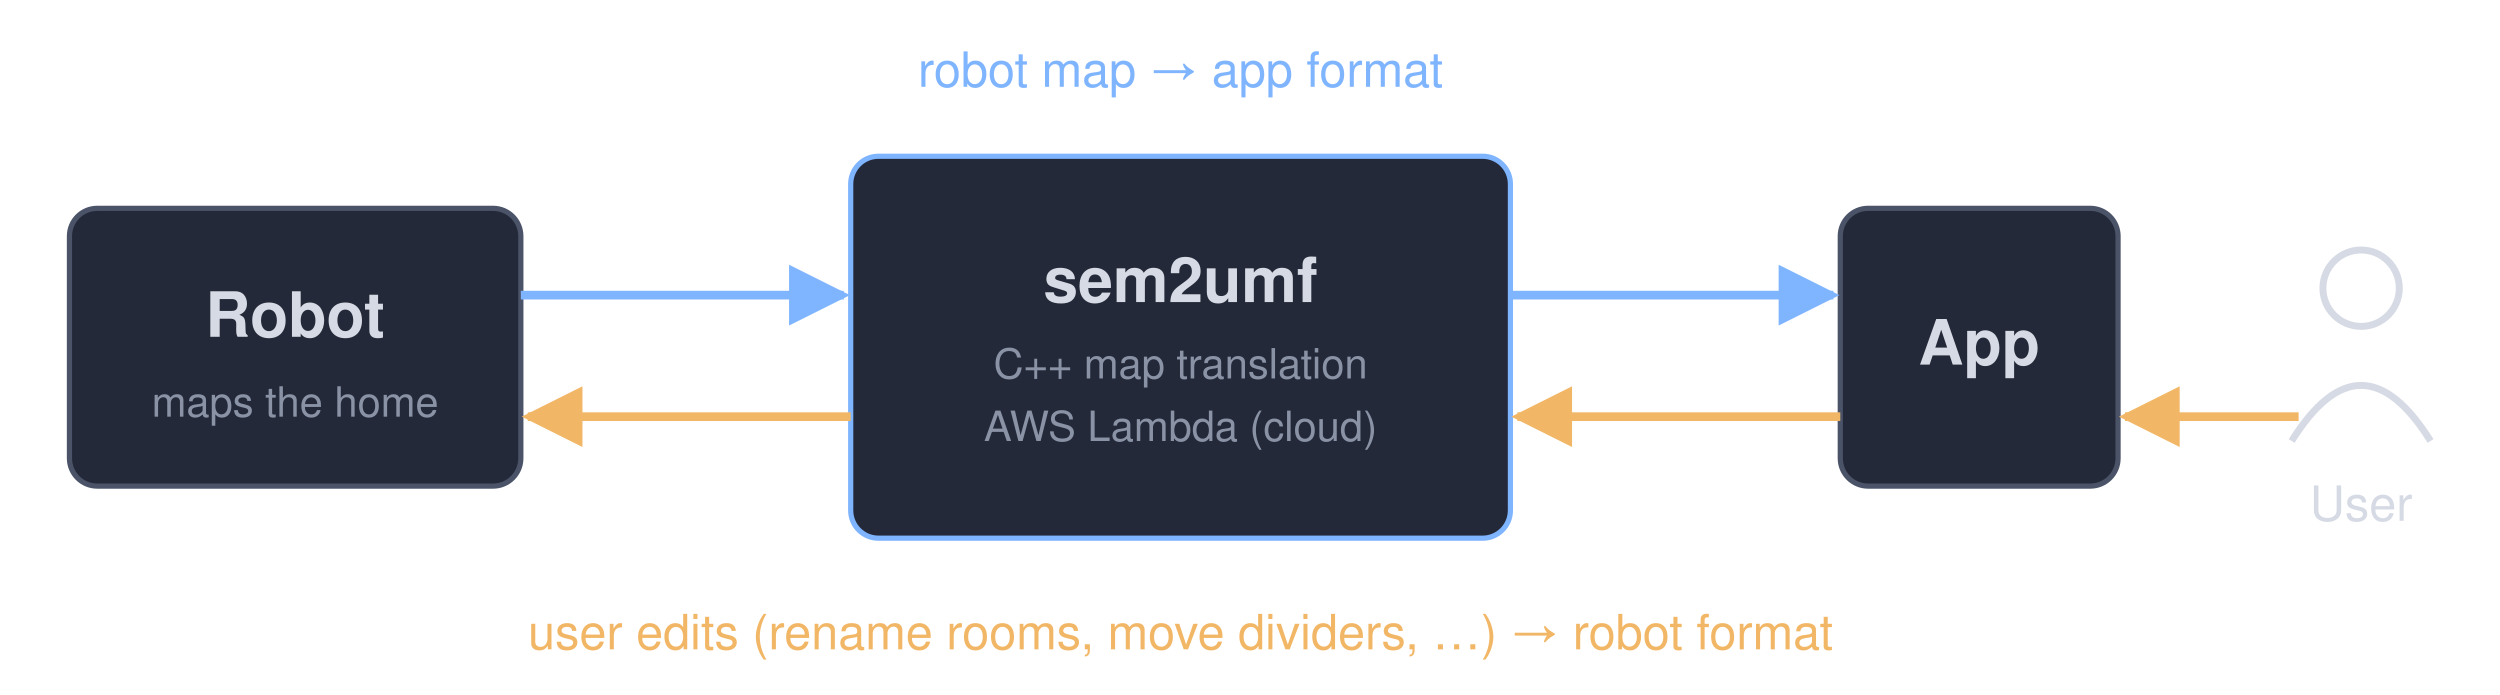
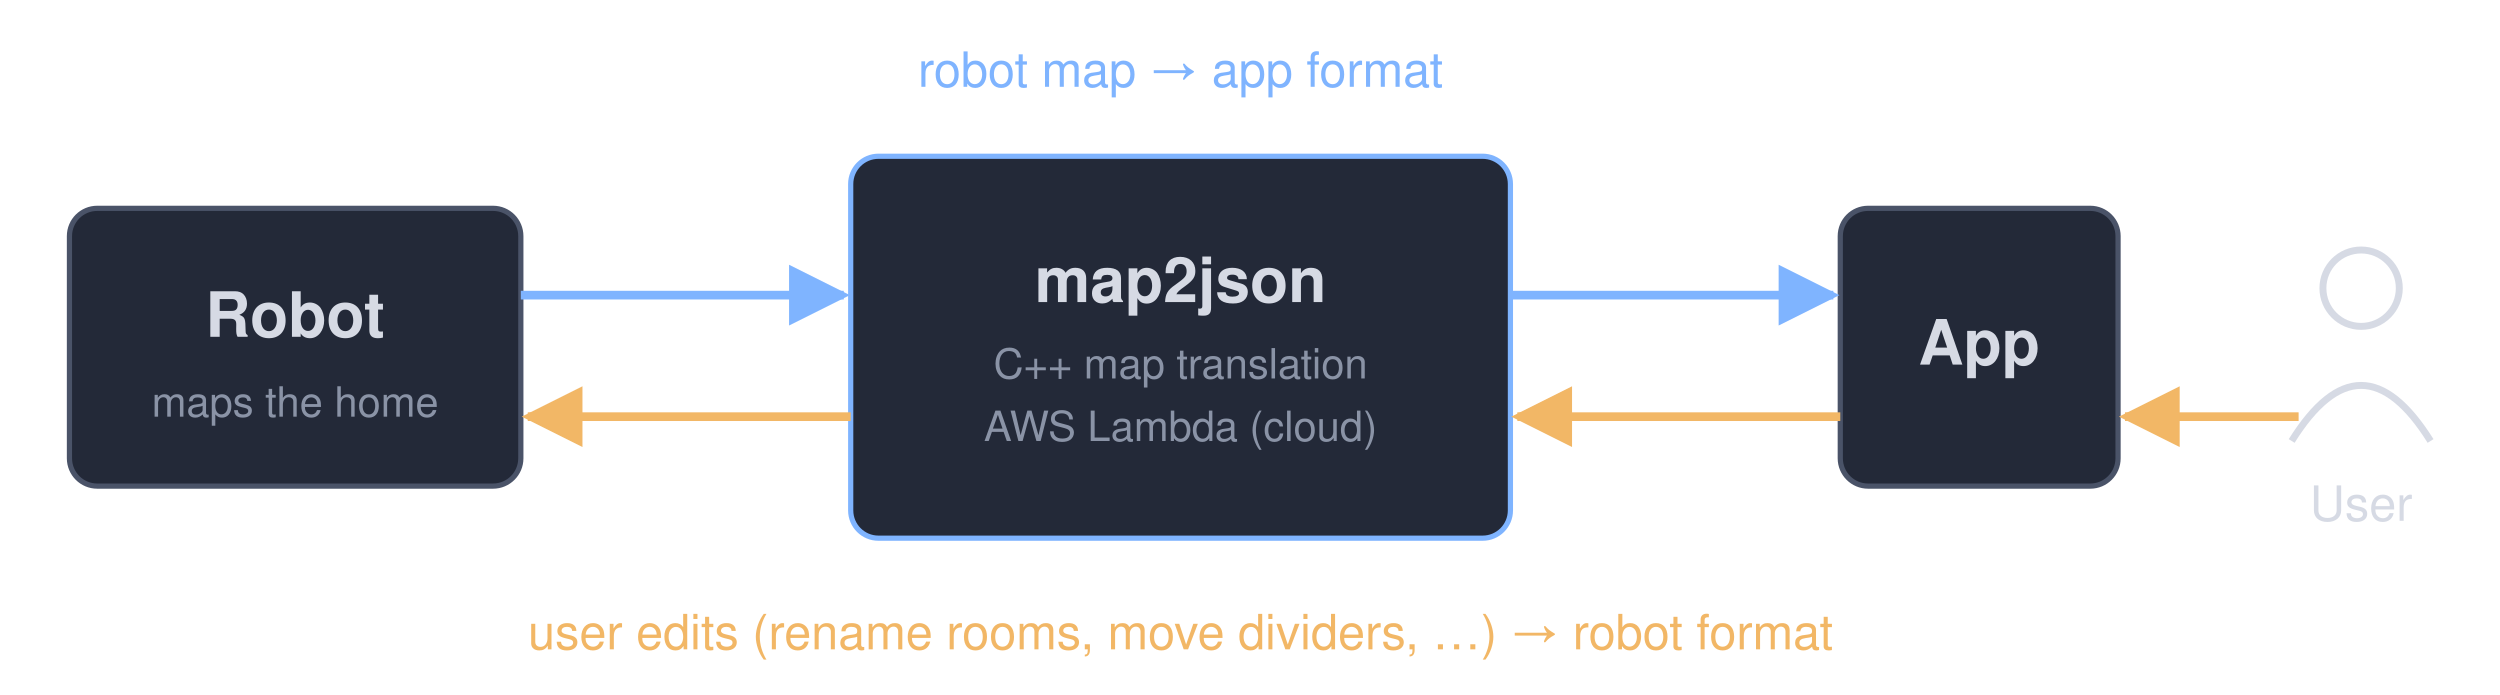
- <svg xmlns="http://www.w3.org/2000/svg" viewBox="0 25 720 200" font-family="Helvetica, Arial, sans-serif" role="img" aria-label="Maps flow from the robot through sem2umf in the cloud to the app; user edits flow back from the user through the app and sem2umf to the robot">
+ <svg xmlns="http://www.w3.org/2000/svg" viewBox="0 25 720 200" font-family="Helvetica, Arial, sans-serif" role="img" aria-label="Maps flow from the robot through map2json in the cloud to the app; user edits flow back from the user through the app and map2json to the robot">
  <defs>
    <marker id="a-blue" viewBox="0 0 10 10" refX="9" refY="5" markerWidth="7" markerHeight="7" orient="auto-start-reverse">
      <path d="M0,0 L10,5 L0,10 z" fill="#7fb4ff" />
    </marker>
    <marker id="a-amber" viewBox="0 0 10 10" refX="9" refY="5" markerWidth="7" markerHeight="7" orient="auto-start-reverse">
      <path d="M0,0 L10,5 L0,10 z" fill="#f2b766" />
    </marker>
  </defs>
  <g fill="#232938" stroke="#4a5368" stroke-width="1.5">
    <rect x="20" y="85" width="130" height="80" rx="8" />
    <rect x="245" y="70" width="190" height="110" rx="8" stroke="#7fb4ff" />
    <rect x="530" y="85" width="80" height="80" rx="8" />
  </g>
  <text x="85" y="122" text-anchor="middle" font-size="18" fill="#d6dae4" font-weight="bold">Robot</text>
  <text x="85" y="145" text-anchor="middle" font-size="12" fill="#8a93a6">maps the home</text>
-   <text x="340" y="112" text-anchor="middle" font-size="18" fill="#d6dae4" font-weight="bold">sem2umf</text>
+   <text x="340" y="112" text-anchor="middle" font-size="18" fill="#d6dae4" font-weight="bold">map2json</text>
  <text x="340" y="134" text-anchor="middle" font-size="12" fill="#8a93a6">C++ map translation</text>
  <text x="340" y="152" text-anchor="middle" font-size="12" fill="#8a93a6">AWS Lambda (cloud)</text>
  <text x="570" y="130" text-anchor="middle" font-size="18" fill="#d6dae4" font-weight="bold">App</text>
  <g fill="none" stroke="#d6dae4" stroke-width="2">
    <circle cx="680" cy="108" r="11" />
    <path d="M660,152 q20,-32 40,0" />
  </g>
  <text x="680" y="175" text-anchor="middle" font-size="14" fill="#d6dae4">User</text>
  <g stroke="#7fb4ff" stroke-width="2.5" fill="none" marker-end="url(#a-blue)">
    <path d="M150,110 L243,110" />
    <path d="M435,110 L528,110" />
  </g>
  <text x="340" y="50" text-anchor="middle" font-size="14" fill="#7fb4ff">robot map → app format</text>
  <g stroke="#f2b766" stroke-width="2.5" fill="none" marker-end="url(#a-amber)">
    <path d="M662,145 L612,145" />
    <path d="M530,145 L437,145" />
    <path d="M245,145 L152,145" />
  </g>
  <text x="340" y="212" text-anchor="middle" font-size="14" fill="#f2b766">user edits (rename rooms, move dividers, …) → robot format</text>
</svg>
